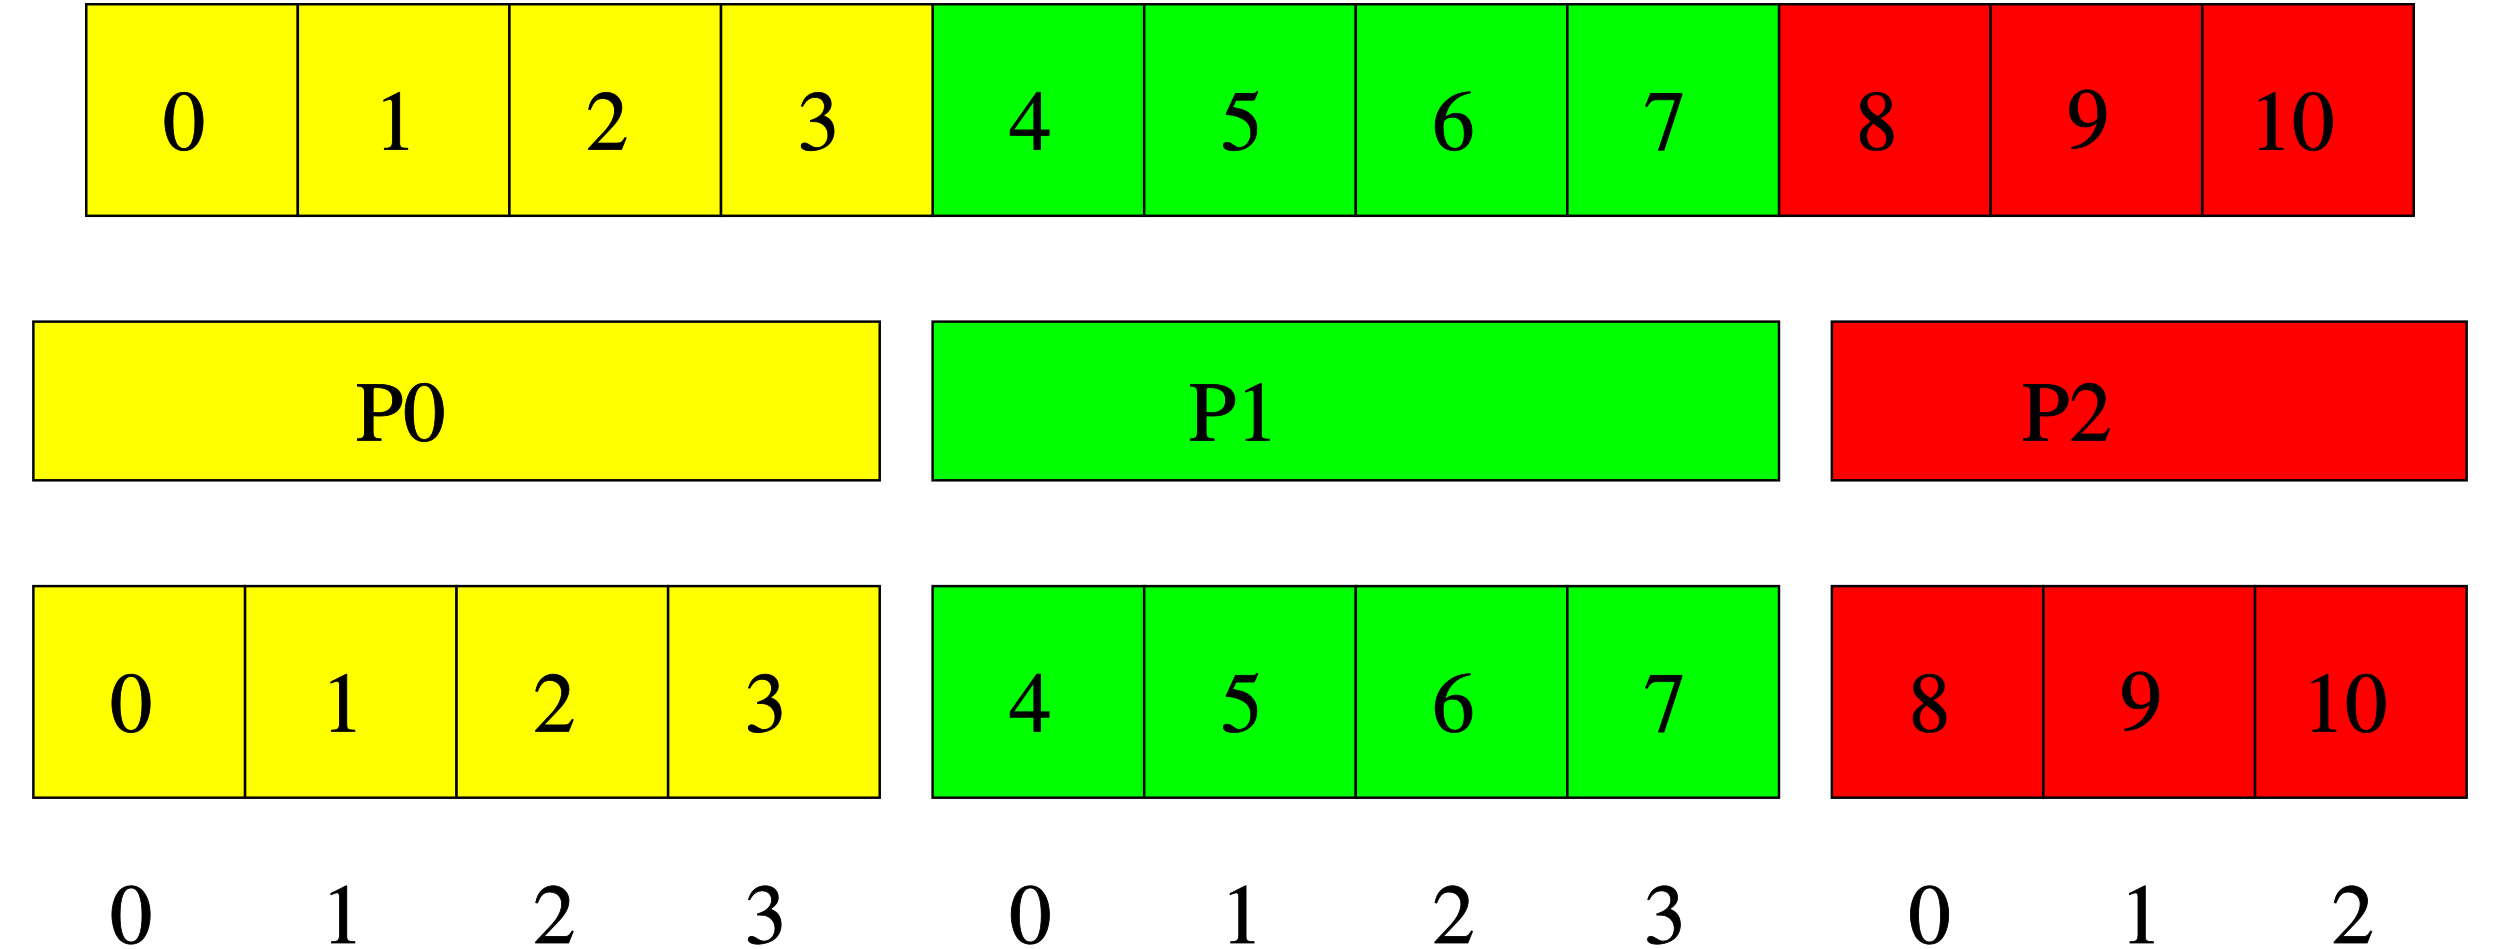
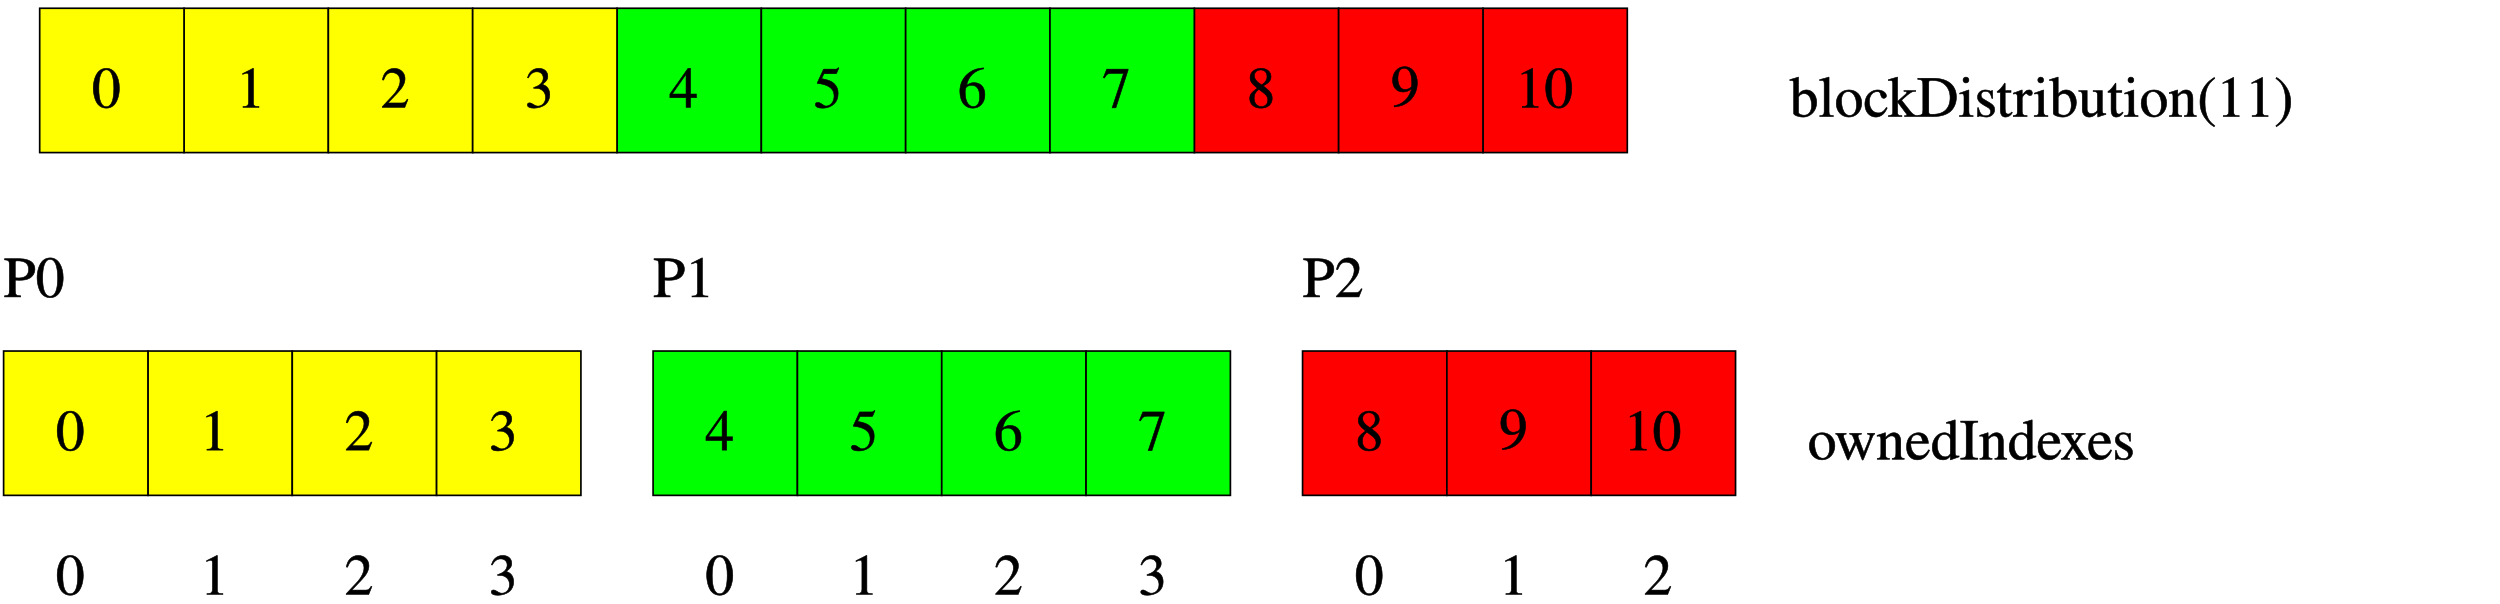
- <svg xmlns="http://www.w3.org/2000/svg" width="5.8in" height="2.2in" viewBox="1188 3588 6924 2689">
+ <svg xmlns="http://www.w3.org/2000/svg" width="8.7in" height="2.1in" viewBox="1035 3813 10393 2464">
  <g style="stroke-width:.025in; stroke:black; fill:none">
-     <rect x="6300" y="4500" width="1800" height="450" rx="0" style="stroke:#000000;stroke-width:7; stroke-linejoin:miter; stroke-linecap:butt; fill:#ff0000; " />
-     <rect x="6300" y="5250" width="600" height="600" rx="0" style="stroke:#000000;stroke-width:7; stroke-linejoin:miter; stroke-linecap:butt; fill:#ff0000; " />
-     <rect x="6900" y="5250" width="600" height="600" rx="0" style="stroke:#000000;stroke-width:7; stroke-linejoin:miter; stroke-linecap:butt; fill:#ff0000; " />
-     <rect x="7500" y="5250" width="600" height="600" rx="0" style="stroke:#000000;stroke-width:7; stroke-linejoin:miter; stroke-linecap:butt; fill:#ff0000; " />
-     <text xml:space="preserve" x="6840" y="4837" stroke="#000000" fill="#000000" font-family="Times" font-style="normal" font-weight="normal" font-size="240" text-anchor="start">P2</text>
-     <text xml:space="preserve" x="6517" y="5662" stroke="#000000" fill="#000000" font-family="Times" font-style="normal" font-weight="normal" font-size="240" text-anchor="start">8</text>
-     <text xml:space="preserve" x="7117" y="5655" stroke="#000000" fill="#000000" font-family="Times" font-style="normal" font-weight="normal" font-size="240" text-anchor="start">9</text>
-     <text xml:space="preserve" x="7635" y="5662" stroke="#000000" fill="#000000" font-family="Times" font-style="normal" font-weight="normal" font-size="240" text-anchor="start">10</text>
-     <text xml:space="preserve" x="6517" y="6262" stroke="#000000" fill="#000000" font-family="Times" font-style="normal" font-weight="normal" font-size="240" text-anchor="start">0</text>
-     <text xml:space="preserve" x="7717" y="6262" stroke="#000000" fill="#000000" font-family="Times" font-style="normal" font-weight="normal" font-size="240" text-anchor="start">2</text>
-     <text xml:space="preserve" x="7117" y="6262" stroke="#000000" fill="#000000" font-family="Times" font-style="normal" font-weight="normal" font-size="240" text-anchor="start">1</text>
-     <rect x="3750" y="4500" width="2400" height="450" rx="0" style="stroke:#000000;stroke-width:7; stroke-linejoin:miter; stroke-linecap:butt; fill:#00ff00; " />
+     <rect x="1800" y="3825" width="600" height="600" rx="0" style="stroke:#000000;stroke-width:7; stroke-linejoin:miter; stroke-linecap:butt; fill:#ffff00; " />
+     <rect x="2400" y="3825" width="600" height="600" rx="0" style="stroke:#000000;stroke-width:7; stroke-linejoin:miter; stroke-linecap:butt; fill:#ffff00; " />
+     <rect x="3600" y="3825" width="600" height="600" rx="0" style="stroke:#000000;stroke-width:7; stroke-linejoin:miter; stroke-linecap:butt; fill:#00ff00; " />
+     <rect x="4200" y="3825" width="600" height="600" rx="0" style="stroke:#000000;stroke-width:7; stroke-linejoin:miter; stroke-linecap:butt; fill:#00ff00; " />
+     <rect x="6000" y="3825" width="600" height="600" rx="0" style="stroke:#000000;stroke-width:7; stroke-linejoin:miter; stroke-linecap:butt; fill:#ff0000; " />
+     <rect x="3000" y="3825" width="600" height="600" rx="0" style="stroke:#000000;stroke-width:7; stroke-linejoin:miter; stroke-linecap:butt; fill:#ffff00; " />
+     <rect x="4800" y="3825" width="600" height="600" rx="0" style="stroke:#000000;stroke-width:7; stroke-linejoin:miter; stroke-linecap:butt; fill:#00ff00; " />
+     <rect x="5400" y="3825" width="600" height="600" rx="0" style="stroke:#000000;stroke-width:7; stroke-linejoin:miter; stroke-linecap:butt; fill:#00ff00; " />
+     <rect x="7200" y="3825" width="600" height="600" rx="0" style="stroke:#000000;stroke-width:7; stroke-linejoin:miter; stroke-linecap:butt; fill:#ff0000; " />
+     <rect x="6600" y="3825" width="600" height="600" rx="0" style="stroke:#000000;stroke-width:7; stroke-linejoin:miter; stroke-linecap:butt; fill:#ff0000; " />
+     <rect x="1200" y="3825" width="600" height="600" rx="0" style="stroke:#000000;stroke-width:7; stroke-linejoin:miter; stroke-linecap:butt; fill:#ffff00; " />
+     <text xml:space="preserve" x="1417" y="4237" stroke="#000000" fill="#000000" font-family="Times" font-style="normal" font-weight="normal" font-size="240" text-anchor="start">0</text>
+     <text xml:space="preserve" x="2617" y="4237" stroke="#000000" fill="#000000" font-family="Times" font-style="normal" font-weight="normal" font-size="240" text-anchor="start">2</text>
+     <text xml:space="preserve" x="3217" y="4237" stroke="#000000" fill="#000000" font-family="Times" font-style="normal" font-weight="normal" font-size="240" text-anchor="start">3</text>
+     <text xml:space="preserve" x="3817" y="4237" stroke="#000000" fill="#000000" font-family="Times" font-style="normal" font-weight="normal" font-size="240" text-anchor="start">4</text>
+     <text xml:space="preserve" x="4417" y="4237" stroke="#000000" fill="#000000" font-family="Times" font-style="normal" font-weight="normal" font-size="240" text-anchor="start">5</text>
+     <text xml:space="preserve" x="5017" y="4237" stroke="#000000" fill="#000000" font-family="Times" font-style="normal" font-weight="normal" font-size="240" text-anchor="start">6</text>
+     <text xml:space="preserve" x="5617" y="4237" stroke="#000000" fill="#000000" font-family="Times" font-style="normal" font-weight="normal" font-size="240" text-anchor="start">7</text>
+     <text xml:space="preserve" x="6217" y="4237" stroke="#000000" fill="#000000" font-family="Times" font-style="normal" font-weight="normal" font-size="240" text-anchor="start">8</text>
+     <text xml:space="preserve" x="2017" y="4237" stroke="#000000" fill="#000000" font-family="Times" font-style="normal" font-weight="normal" font-size="240" text-anchor="start">1</text>
+     <text xml:space="preserve" x="7335" y="4237" stroke="#000000" fill="#000000" font-family="Times" font-style="normal" font-weight="normal" font-size="240" text-anchor="start">10</text>
+     <text xml:space="preserve" x="6817" y="4230" stroke="#000000" fill="#000000" font-family="Times" font-style="normal" font-weight="normal" font-size="240" text-anchor="start">9</text>
    <rect x="3750" y="5250" width="600" height="600" rx="0" style="stroke:#000000;stroke-width:7; stroke-linejoin:miter; stroke-linecap:butt; fill:#00ff00; " />
    <rect x="4350" y="5250" width="600" height="600" rx="0" style="stroke:#000000;stroke-width:7; stroke-linejoin:miter; stroke-linecap:butt; fill:#00ff00; " />
    <rect x="4950" y="5250" width="600" height="600" rx="0" style="stroke:#000000;stroke-width:7; stroke-linejoin:miter; stroke-linecap:butt; fill:#00ff00; " />
    <rect x="5550" y="5250" width="600" height="600" rx="0" style="stroke:#000000;stroke-width:7; stroke-linejoin:miter; stroke-linecap:butt; fill:#00ff00; " />
-     <rect x="1350" y="3600" width="600" height="600" rx="0" style="stroke:#000000;stroke-width:7; stroke-linejoin:miter; stroke-linecap:butt; fill:#ffff00; " />
-     <rect x="1950" y="3600" width="600" height="600" rx="0" style="stroke:#000000;stroke-width:7; stroke-linejoin:miter; stroke-linecap:butt; fill:#ffff00; " />
-     <rect x="2550" y="3600" width="600" height="600" rx="0" style="stroke:#000000;stroke-width:7; stroke-linejoin:miter; stroke-linecap:butt; fill:#ffff00; " />
-     <rect x="3750" y="3600" width="600" height="600" rx="0" style="stroke:#000000;stroke-width:7; stroke-linejoin:miter; stroke-linecap:butt; fill:#00ff00; " />
-     <rect x="4350" y="3600" width="600" height="600" rx="0" style="stroke:#000000;stroke-width:7; stroke-linejoin:miter; stroke-linecap:butt; fill:#00ff00; " />
-     <rect x="6150" y="3600" width="600" height="600" rx="0" style="stroke:#000000;stroke-width:7; stroke-linejoin:miter; stroke-linecap:butt; fill:#ff0000; " />
-     <rect x="3150" y="3600" width="600" height="600" rx="0" style="stroke:#000000;stroke-width:7; stroke-linejoin:miter; stroke-linecap:butt; fill:#ffff00; " />
-     <rect x="4950" y="3600" width="600" height="600" rx="0" style="stroke:#000000;stroke-width:7; stroke-linejoin:miter; stroke-linecap:butt; fill:#00ff00; " />
-     <rect x="5550" y="3600" width="600" height="600" rx="0" style="stroke:#000000;stroke-width:7; stroke-linejoin:miter; stroke-linecap:butt; fill:#00ff00; " />
-     <rect x="7350" y="3600" width="600" height="600" rx="0" style="stroke:#000000;stroke-width:7; stroke-linejoin:miter; stroke-linecap:butt; fill:#ff0000; " />
-     <rect x="6750" y="3600" width="600" height="600" rx="0" style="stroke:#000000;stroke-width:7; stroke-linejoin:miter; stroke-linecap:butt; fill:#ff0000; " />
-     <rect x="1200" y="4500" width="2400" height="450" rx="0" style="stroke:#000000;stroke-width:7; stroke-linejoin:miter; stroke-linecap:butt; fill:#ffff00; " />
-     <rect x="1800" y="5250" width="600" height="600" rx="0" style="stroke:#000000;stroke-width:7; stroke-linejoin:miter; stroke-linecap:butt; fill:#ffff00; " />
-     <rect x="2400" y="5250" width="600" height="600" rx="0" style="stroke:#000000;stroke-width:7; stroke-linejoin:miter; stroke-linecap:butt; fill:#ffff00; " />
-     <rect x="3000" y="5250" width="600" height="600" rx="0" style="stroke:#000000;stroke-width:7; stroke-linejoin:miter; stroke-linecap:butt; fill:#ffff00; " />
-     <rect x="1200" y="5250" width="600" height="600" rx="0" style="stroke:#000000;stroke-width:7; stroke-linejoin:miter; stroke-linecap:butt; fill:#ffff00; " />
-     <text xml:space="preserve" x="4477" y="4837" stroke="#000000" fill="#000000" font-family="Times" font-style="normal" font-weight="normal" font-size="240" text-anchor="start">P1</text>
+     <rect x="6450" y="5250" width="600" height="600" rx="0" style="stroke:#000000;stroke-width:7; stroke-linejoin:miter; stroke-linecap:butt; fill:#ff0000; " />
+     <rect x="7050" y="5250" width="600" height="600" rx="0" style="stroke:#000000;stroke-width:7; stroke-linejoin:miter; stroke-linecap:butt; fill:#ff0000; " />
+     <rect x="7650" y="5250" width="600" height="600" rx="0" style="stroke:#000000;stroke-width:7; stroke-linejoin:miter; stroke-linecap:butt; fill:#ff0000; " />
+     <rect x="1650" y="5250" width="600" height="600" rx="0" style="stroke:#000000;stroke-width:7; stroke-linejoin:miter; stroke-linecap:butt; fill:#ffff00; " />
+     <rect x="2250" y="5250" width="600" height="600" rx="0" style="stroke:#000000;stroke-width:7; stroke-linejoin:miter; stroke-linecap:butt; fill:#ffff00; " />
+     <rect x="2850" y="5250" width="600" height="600" rx="0" style="stroke:#000000;stroke-width:7; stroke-linejoin:miter; stroke-linecap:butt; fill:#ffff00; " />
+     <rect x="1050" y="5250" width="600" height="600" rx="0" style="stroke:#000000;stroke-width:7; stroke-linejoin:miter; stroke-linecap:butt; fill:#ffff00; " />
    <text xml:space="preserve" x="3967" y="5662" stroke="#000000" fill="#000000" font-family="Times" font-style="normal" font-weight="normal" font-size="240" text-anchor="start">4</text>
    <text xml:space="preserve" x="4567" y="5662" stroke="#000000" fill="#000000" font-family="Times" font-style="normal" font-weight="normal" font-size="240" text-anchor="start">5</text>
    <text xml:space="preserve" x="5167" y="5662" stroke="#000000" fill="#000000" font-family="Times" font-style="normal" font-weight="normal" font-size="240" text-anchor="start">6</text>
    <text xml:space="preserve" x="5767" y="5662" stroke="#000000" fill="#000000" font-family="Times" font-style="normal" font-weight="normal" font-size="240" text-anchor="start">7</text>
-     <text xml:space="preserve" x="1567" y="4012" stroke="#000000" fill="#000000" font-family="Times" font-style="normal" font-weight="normal" font-size="240" text-anchor="start">0</text>
-     <text xml:space="preserve" x="2767" y="4012" stroke="#000000" fill="#000000" font-family="Times" font-style="normal" font-weight="normal" font-size="240" text-anchor="start">2</text>
-     <text xml:space="preserve" x="3367" y="4012" stroke="#000000" fill="#000000" font-family="Times" font-style="normal" font-weight="normal" font-size="240" text-anchor="start">3</text>
-     <text xml:space="preserve" x="3967" y="4012" stroke="#000000" fill="#000000" font-family="Times" font-style="normal" font-weight="normal" font-size="240" text-anchor="start">4</text>
-     <text xml:space="preserve" x="4567" y="4012" stroke="#000000" fill="#000000" font-family="Times" font-style="normal" font-weight="normal" font-size="240" text-anchor="start">5</text>
-     <text xml:space="preserve" x="5167" y="4012" stroke="#000000" fill="#000000" font-family="Times" font-style="normal" font-weight="normal" font-size="240" text-anchor="start">6</text>
-     <text xml:space="preserve" x="5767" y="4012" stroke="#000000" fill="#000000" font-family="Times" font-style="normal" font-weight="normal" font-size="240" text-anchor="start">7</text>
-     <text xml:space="preserve" x="6367" y="4012" stroke="#000000" fill="#000000" font-family="Times" font-style="normal" font-weight="normal" font-size="240" text-anchor="start">8</text>
-     <text xml:space="preserve" x="2167" y="4012" stroke="#000000" fill="#000000" font-family="Times" font-style="normal" font-weight="normal" font-size="240" text-anchor="start">1</text>
-     <text xml:space="preserve" x="7485" y="4012" stroke="#000000" fill="#000000" font-family="Times" font-style="normal" font-weight="normal" font-size="240" text-anchor="start">10</text>
-     <text xml:space="preserve" x="6967" y="4005" stroke="#000000" fill="#000000" font-family="Times" font-style="normal" font-weight="normal" font-size="240" text-anchor="start">9</text>
    <text xml:space="preserve" x="3967" y="6262" stroke="#000000" fill="#000000" font-family="Times" font-style="normal" font-weight="normal" font-size="240" text-anchor="start">0</text>
    <text xml:space="preserve" x="5167" y="6262" stroke="#000000" fill="#000000" font-family="Times" font-style="normal" font-weight="normal" font-size="240" text-anchor="start">2</text>
    <text xml:space="preserve" x="5767" y="6262" stroke="#000000" fill="#000000" font-family="Times" font-style="normal" font-weight="normal" font-size="240" text-anchor="start">3</text>
    <text xml:space="preserve" x="4567" y="6262" stroke="#000000" fill="#000000" font-family="Times" font-style="normal" font-weight="normal" font-size="240" text-anchor="start">1</text>
-     <text xml:space="preserve" x="2115" y="4837" stroke="#000000" fill="#000000" font-family="Times" font-style="normal" font-weight="normal" font-size="240" text-anchor="start">P0</text>
-     <text xml:space="preserve" x="1417" y="6262" stroke="#000000" fill="#000000" font-family="Times" font-style="normal" font-weight="normal" font-size="240" text-anchor="start">0</text>
-     <text xml:space="preserve" x="2617" y="6262" stroke="#000000" fill="#000000" font-family="Times" font-style="normal" font-weight="normal" font-size="240" text-anchor="start">2</text>
-     <text xml:space="preserve" x="3217" y="6262" stroke="#000000" fill="#000000" font-family="Times" font-style="normal" font-weight="normal" font-size="240" text-anchor="start">3</text>
-     <text xml:space="preserve" x="2017" y="6262" stroke="#000000" fill="#000000" font-family="Times" font-style="normal" font-weight="normal" font-size="240" text-anchor="start">1</text>
-     <text xml:space="preserve" x="2617" y="5662" stroke="#000000" fill="#000000" font-family="Times" font-style="normal" font-weight="normal" font-size="240" text-anchor="start">2</text>
-     <text xml:space="preserve" x="3217" y="5662" stroke="#000000" fill="#000000" font-family="Times" font-style="normal" font-weight="normal" font-size="240" text-anchor="start">3</text>
-     <text xml:space="preserve" x="2017" y="5662" stroke="#000000" fill="#000000" font-family="Times" font-style="normal" font-weight="normal" font-size="240" text-anchor="start">1</text>
-     <text xml:space="preserve" x="1417" y="5662" stroke="#000000" fill="#000000" font-family="Times" font-style="normal" font-weight="normal" font-size="240" text-anchor="start">0</text>
+     <text xml:space="preserve" x="3750" y="5025" stroke="#000000" fill="#000000" font-family="Times" font-style="normal" font-weight="normal" font-size="240" text-anchor="start">P1</text>
+     <text xml:space="preserve" x="8550" y="5700" stroke="#000000" fill="#000000" font-family="Times" font-style="normal" font-weight="normal" font-size="240" text-anchor="start">ownedIndexes</text>
+     <text xml:space="preserve" x="6667" y="5662" stroke="#000000" fill="#000000" font-family="Times" font-style="normal" font-weight="normal" font-size="240" text-anchor="start">8</text>
+     <text xml:space="preserve" x="7267" y="5655" stroke="#000000" fill="#000000" font-family="Times" font-style="normal" font-weight="normal" font-size="240" text-anchor="start">9</text>
+     <text xml:space="preserve" x="7785" y="5662" stroke="#000000" fill="#000000" font-family="Times" font-style="normal" font-weight="normal" font-size="240" text-anchor="start">10</text>
+     <text xml:space="preserve" x="6667" y="6262" stroke="#000000" fill="#000000" font-family="Times" font-style="normal" font-weight="normal" font-size="240" text-anchor="start">0</text>
+     <text xml:space="preserve" x="7867" y="6262" stroke="#000000" fill="#000000" font-family="Times" font-style="normal" font-weight="normal" font-size="240" text-anchor="start">2</text>
+     <text xml:space="preserve" x="7267" y="6262" stroke="#000000" fill="#000000" font-family="Times" font-style="normal" font-weight="normal" font-size="240" text-anchor="start">1</text>
+     <text xml:space="preserve" x="6450" y="5025" stroke="#000000" fill="#000000" font-family="Times" font-style="normal" font-weight="normal" font-size="240" text-anchor="start">P2</text>
+     <text xml:space="preserve" x="8475" y="4275" stroke="#000000" fill="#000000" font-family="Times" font-style="normal" font-weight="normal" font-size="240" text-anchor="start">blockDistribution(11)</text>
+     <text xml:space="preserve" x="1267" y="6262" stroke="#000000" fill="#000000" font-family="Times" font-style="normal" font-weight="normal" font-size="240" text-anchor="start">0</text>
+     <text xml:space="preserve" x="2467" y="6262" stroke="#000000" fill="#000000" font-family="Times" font-style="normal" font-weight="normal" font-size="240" text-anchor="start">2</text>
+     <text xml:space="preserve" x="3067" y="6262" stroke="#000000" fill="#000000" font-family="Times" font-style="normal" font-weight="normal" font-size="240" text-anchor="start">3</text>
+     <text xml:space="preserve" x="1867" y="6262" stroke="#000000" fill="#000000" font-family="Times" font-style="normal" font-weight="normal" font-size="240" text-anchor="start">1</text>
+     <text xml:space="preserve" x="2467" y="5662" stroke="#000000" fill="#000000" font-family="Times" font-style="normal" font-weight="normal" font-size="240" text-anchor="start">2</text>
+     <text xml:space="preserve" x="3067" y="5662" stroke="#000000" fill="#000000" font-family="Times" font-style="normal" font-weight="normal" font-size="240" text-anchor="start">3</text>
+     <text xml:space="preserve" x="1867" y="5662" stroke="#000000" fill="#000000" font-family="Times" font-style="normal" font-weight="normal" font-size="240" text-anchor="start">1</text>
+     <text xml:space="preserve" x="1050" y="5025" stroke="#000000" fill="#000000" font-family="Times" font-style="normal" font-weight="normal" font-size="240" text-anchor="start">P0</text>
+     <text xml:space="preserve" x="1267" y="5662" stroke="#000000" fill="#000000" font-family="Times" font-style="normal" font-weight="normal" font-size="240" text-anchor="start">0</text>
  </g>
</svg>
